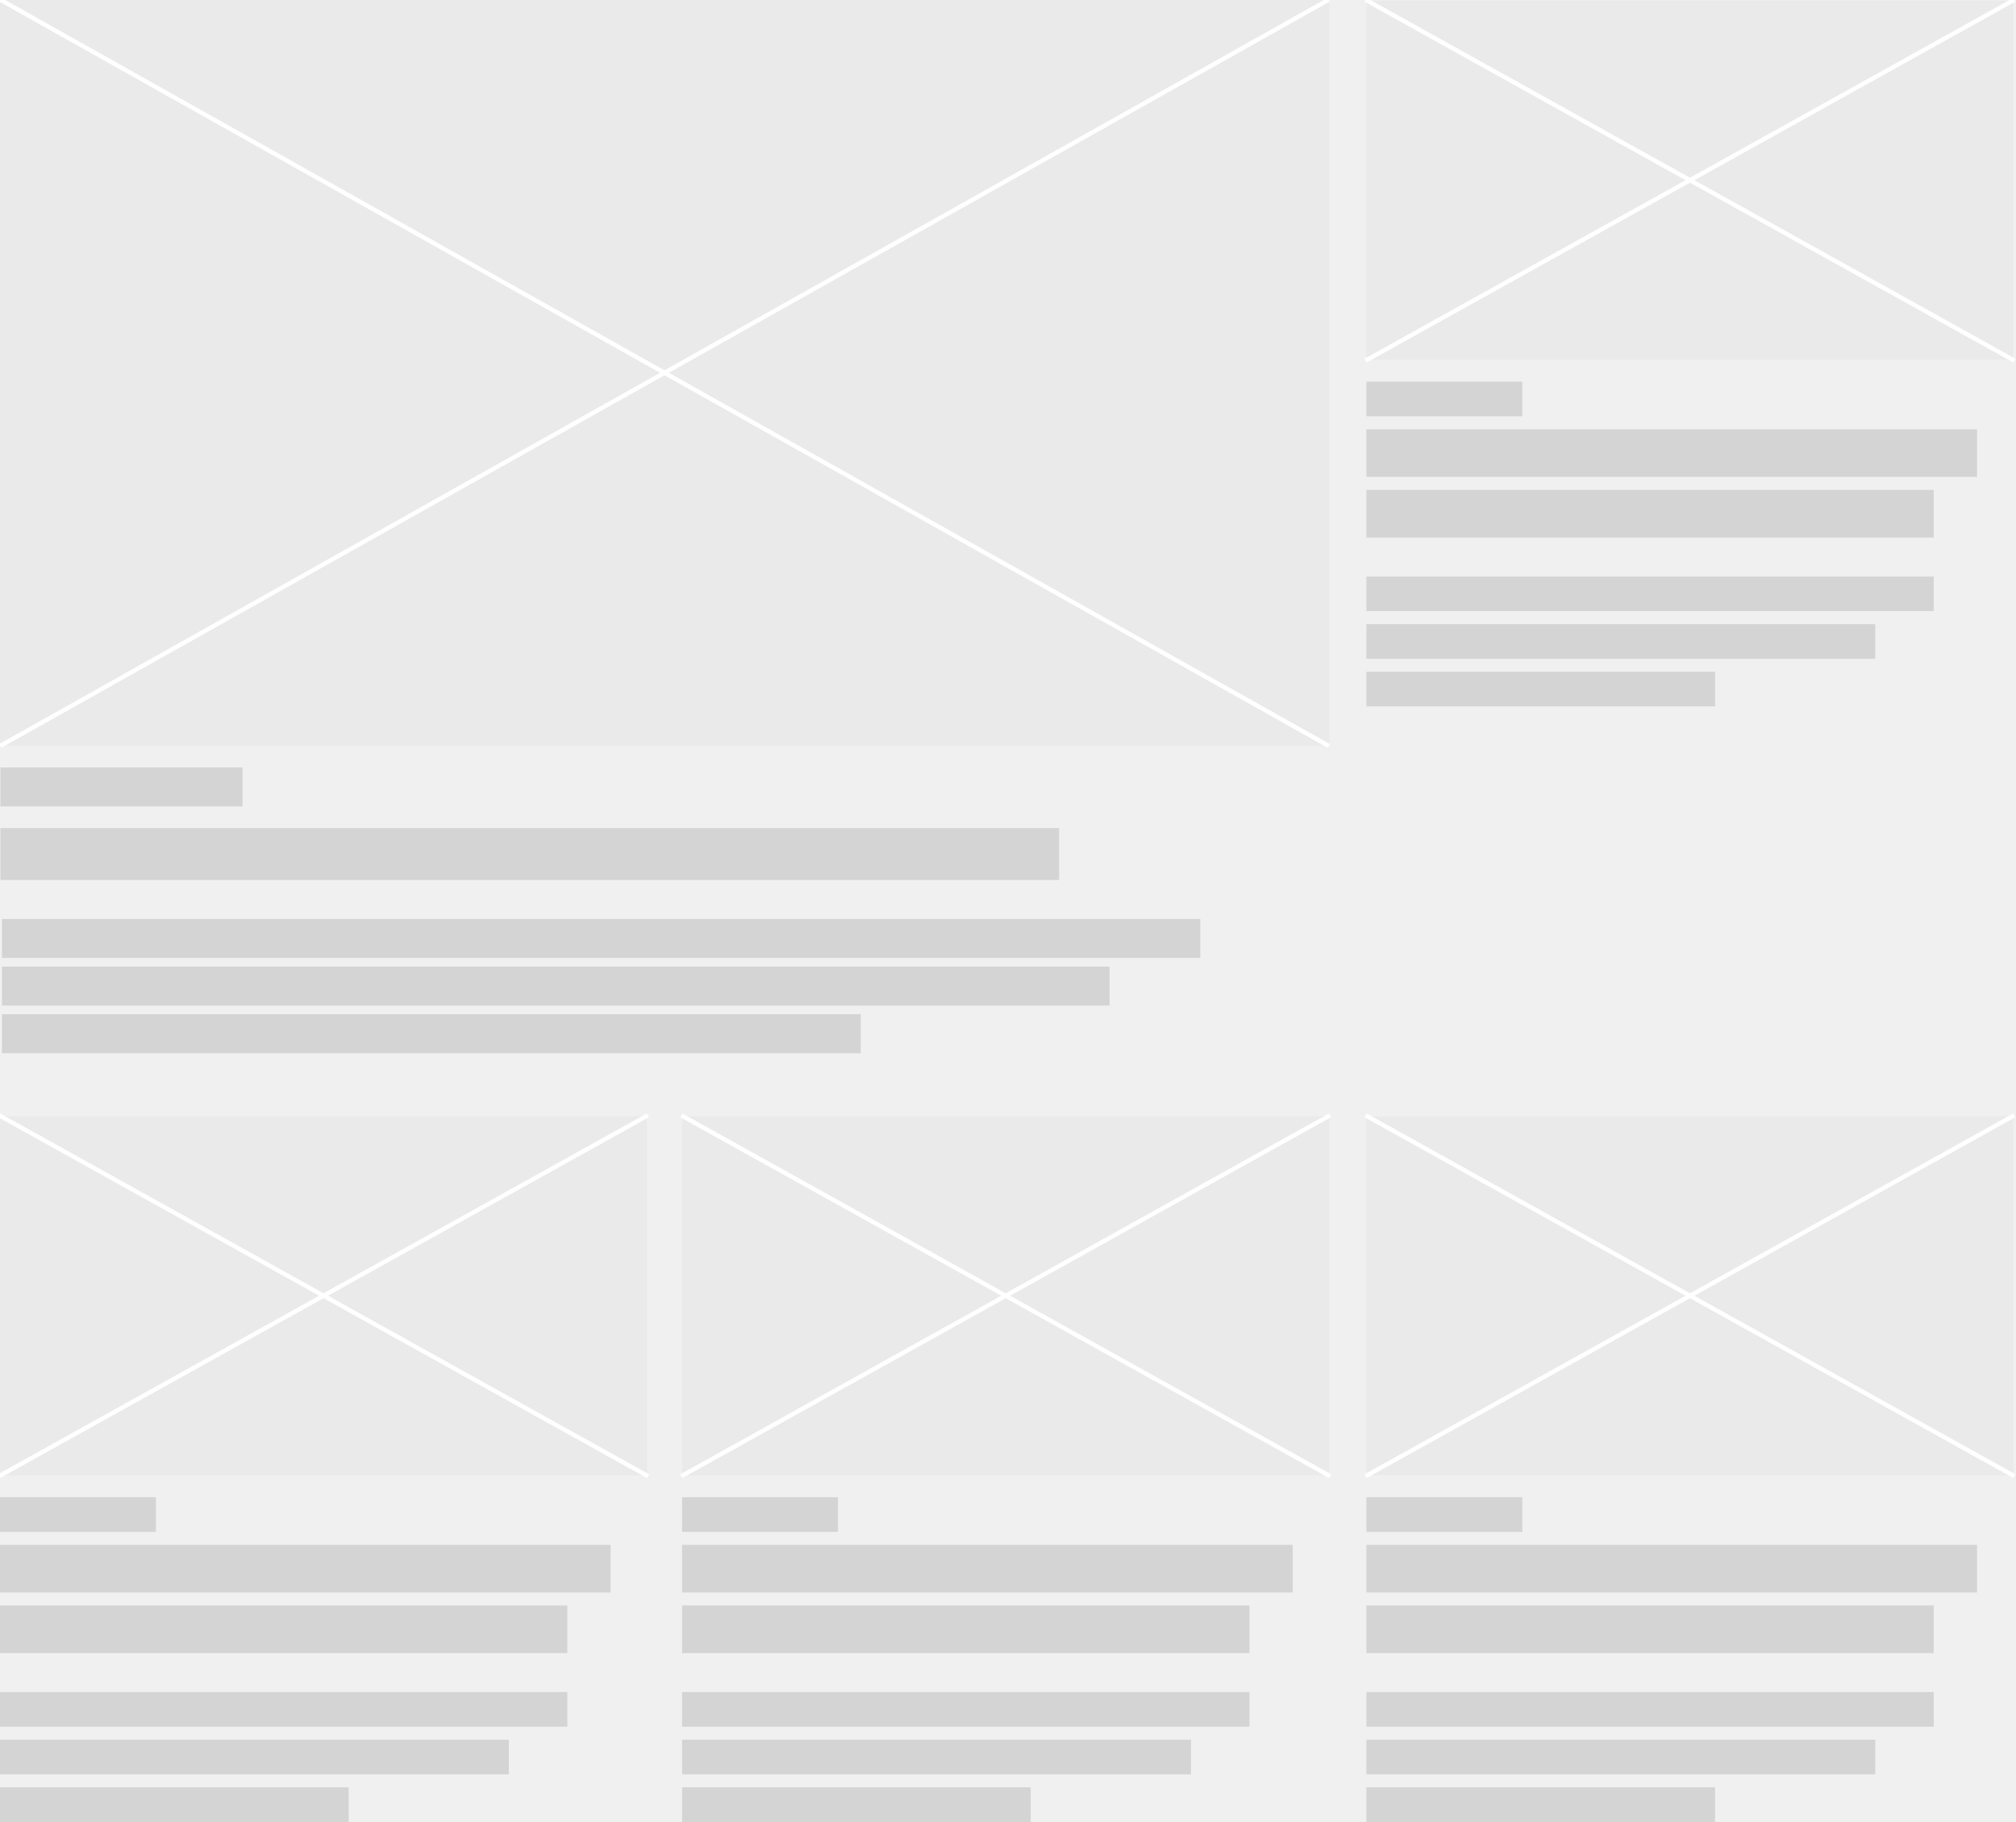
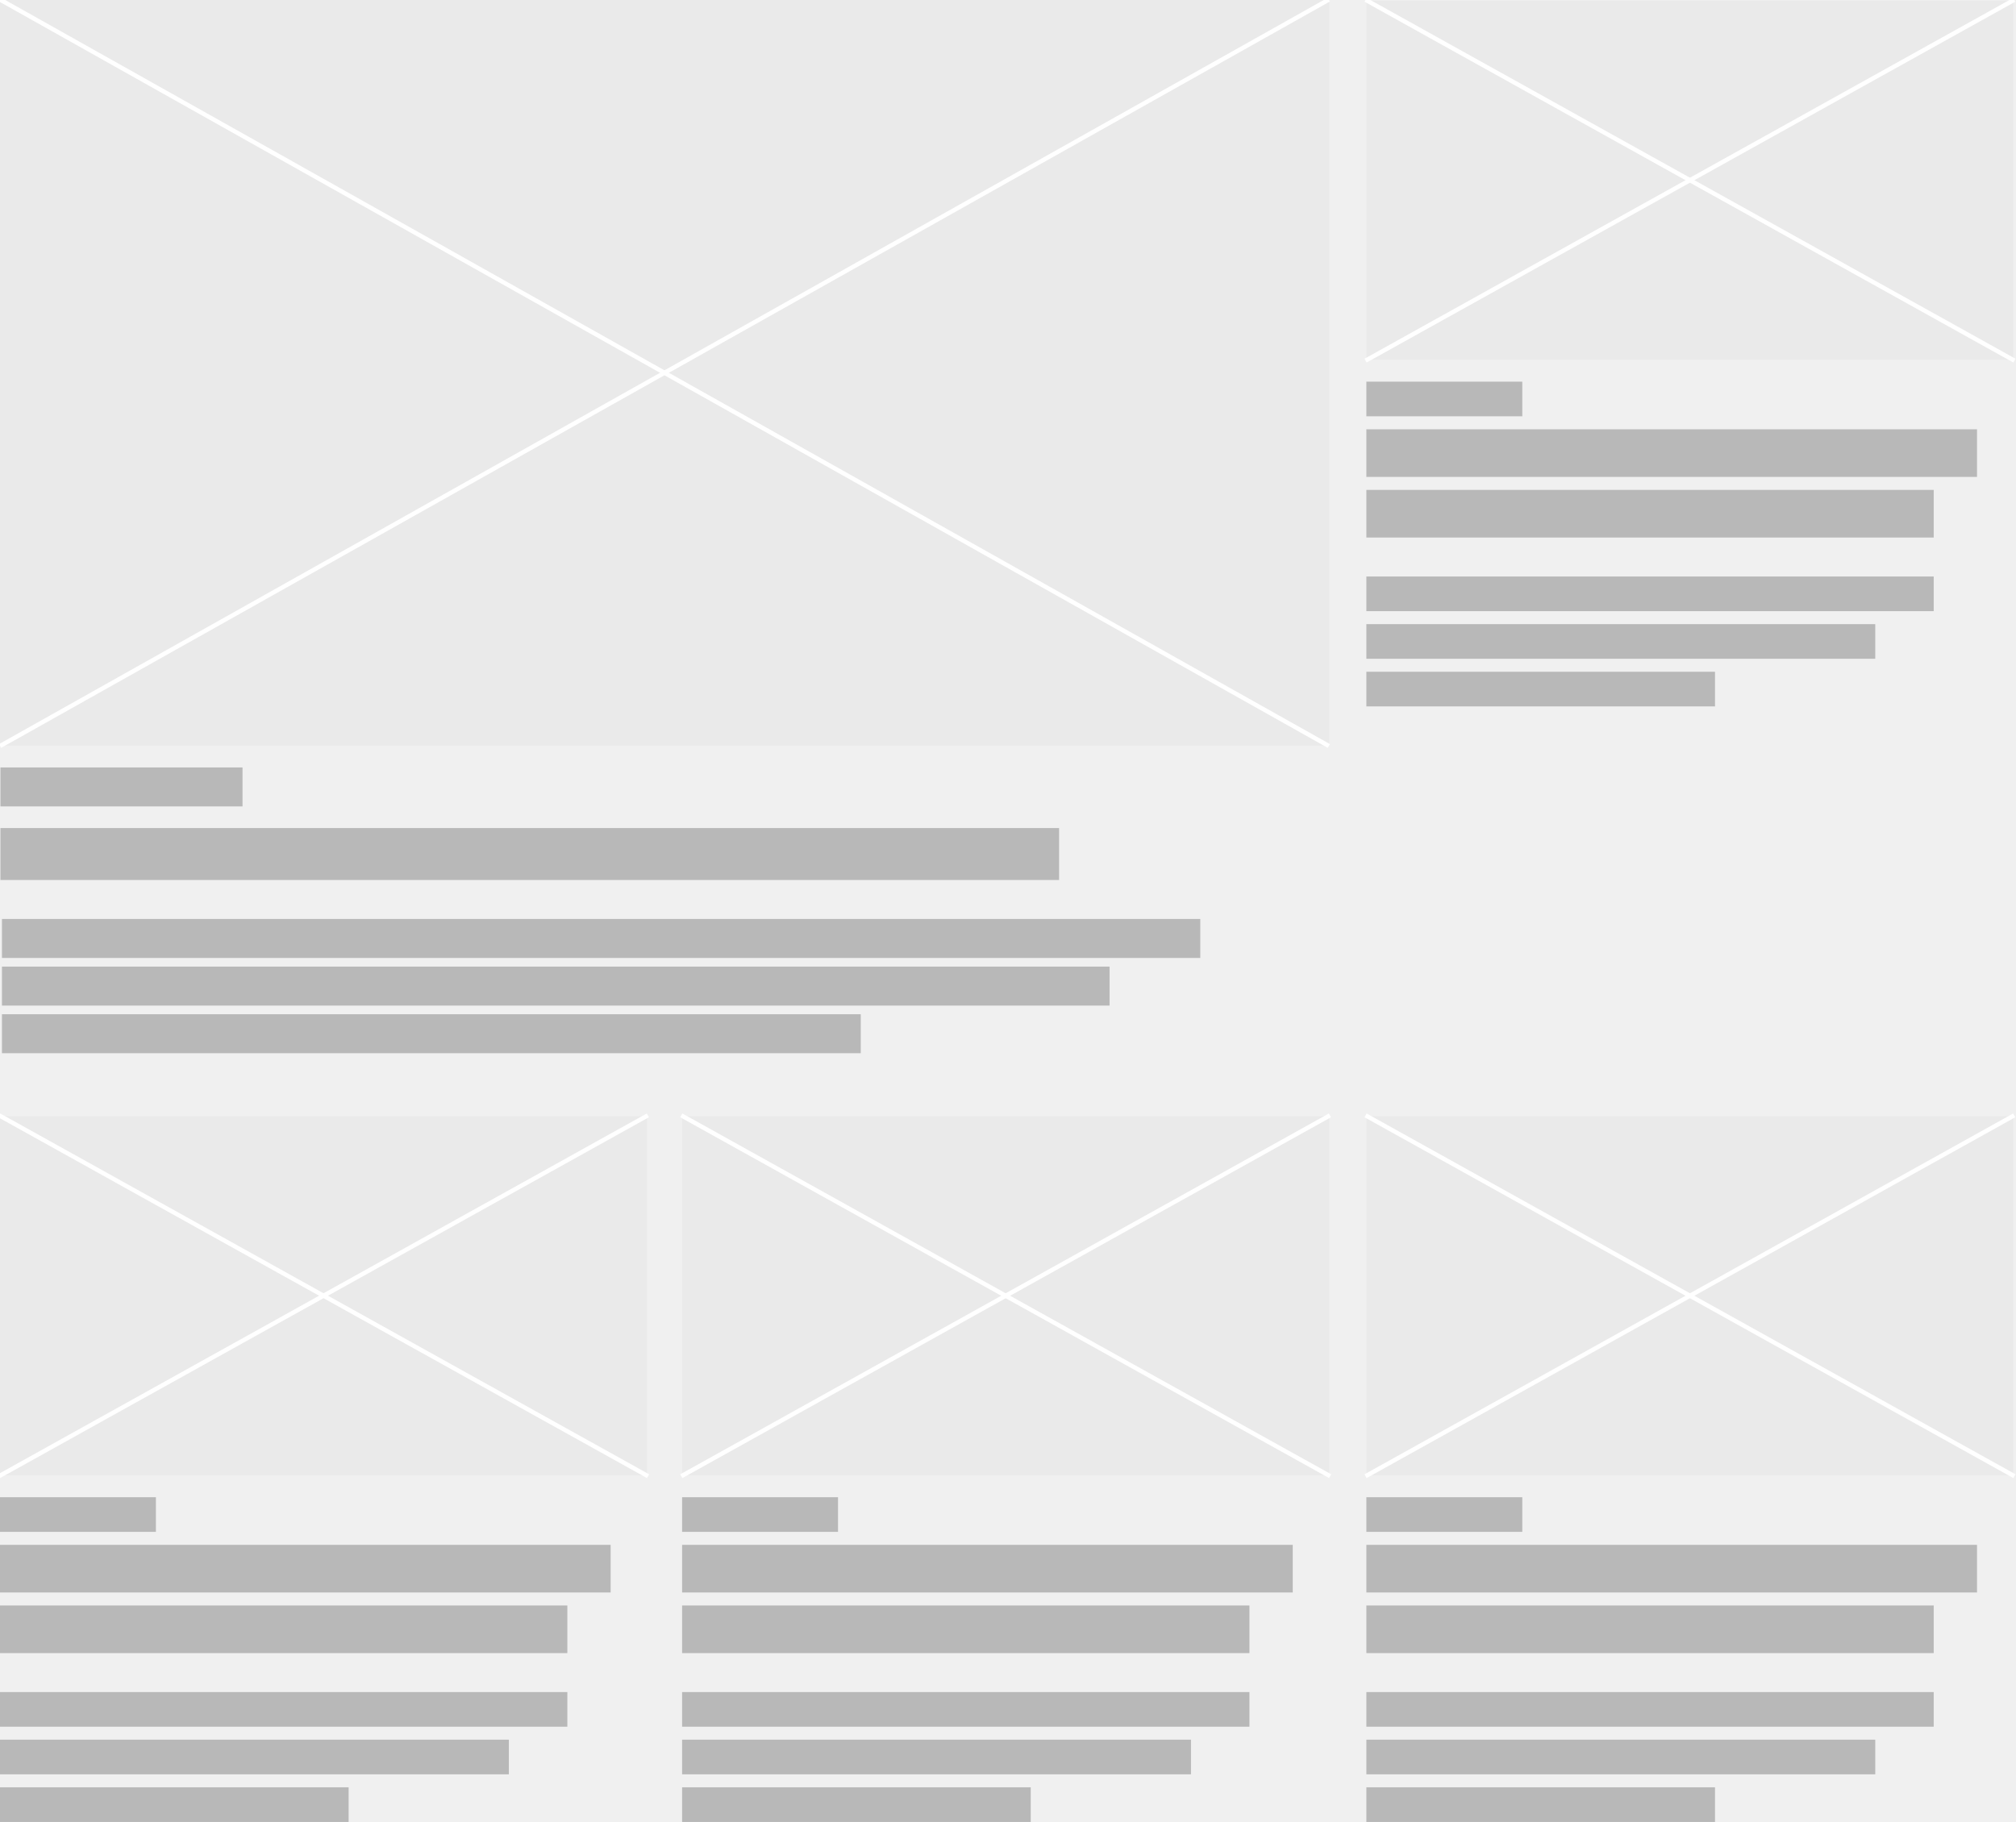
<svg xmlns="http://www.w3.org/2000/svg" version="1.1" id="Ebene_1" x="0px" y="0px" viewBox="0 0 931 841.6" style="enable-background:new 0 0 931 841.6;" xml:space="preserve">
  <style type="text/css">
	.st0{fill-rule:evenodd;clip-rule:evenodd;fill:#eaeaea;}
	.st1{fill:none;stroke:#FFFFFF;stroke-width:2;stroke-linecap:square;}
- 	.st2{fill-rule:evenodd;clip-rule:evenodd;fill:#d4d4d4;}
+ 	.st2{fill-rule:evenodd;clip-rule:evenodd;fill:#b8b8b8;}
</style>
  <g id="Bluewin-Placeholders">
    <g id="Group-10" transform="translate(2, 2)">
      <g id="Teaser-Demi" transform="translate(629, 0)">
        <g>
          <g id="image">
            <rect y="513.6" class="st0" width="298.8" height="165.9" />
            <g id="cross">
              <path id="Line" class="st1" d="M0.5,513.7l297.9,165.7" />
              <path class="st1" d="M298.3,513.7L0.5,679.4" />
            </g>
          </g>
          <rect id="Text" y="711.6" class="st2" width="282" height="22" />
          <rect y="739.6" class="st2" width="262" height="22" />
          <rect y="779.6" class="st2" width="262" height="16" />
          <rect y="689.6" class="st2" width="72" height="16" />
          <rect y="801.6" class="st2" width="235" height="16" />
          <rect y="823.6" class="st2" width="161" height="16" />
        </g>
      </g>
      <g transform="translate(310, 0)">
        <g>
          <g>
            <rect x="3" y="513.6" class="st0" width="298.8" height="165.9" />
            <g>
              <path class="st1" d="M3.5,513.7l297.9,165.7" />
              <path class="st1" d="M301.3,513.7L3.5,679.4" />
            </g>
          </g>
          <rect x="3" y="711.6" class="st2" width="282" height="22" />
          <rect x="3" y="739.6" class="st2" width="262" height="22" />
          <rect x="3" y="779.6" class="st2" width="262" height="16" />
          <rect x="3" y="689.6" class="st2" width="72" height="16" />
          <rect x="3" y="801.6" class="st2" width="235" height="16" />
          <rect x="3" y="823.6" class="st2" width="161" height="16" />
        </g>
      </g>
    </g>
  </g>
  <g transform="translate(310, 0)">
    <g>
      <g>
        <rect x="-310" y="515.6" class="st0" width="298.8" height="165.9" />
        <g>
          <path class="st1" d="M-309.5,515.7l297.9,165.7" />
          <path class="st1" d="M-11.7,515.7l-297.9,165.7" />
        </g>
      </g>
      <rect x="-310" y="713.6" class="st2" width="282" height="22" />
      <rect x="-310" y="741.6" class="st2" width="262" height="22" />
      <rect x="-310" y="781.6" class="st2" width="262" height="16" />
      <rect x="-310" y="691.6" class="st2" width="72" height="16" />
      <rect x="-310" y="803.6" class="st2" width="235" height="16" />
      <rect x="-310" y="825.6" class="st2" width="161" height="16" />
    </g>
  </g>
  <g transform="translate(310, 0)">
    <g>
      <g>
        <rect x="321" y="0.3" class="st0" width="298.8" height="165.9" />
        <g>
          <path class="st1" d="M321.5,0.4l297.9,165.7" />
          <path class="st1" d="M619.3,0.4L321.5,166.1" />
        </g>
      </g>
      <rect x="321" y="198.3" class="st2" width="282" height="22" />
      <rect x="321" y="226.3" class="st2" width="262" height="22" />
      <rect x="321" y="266.3" class="st2" width="262" height="16" />
      <rect x="321" y="176.3" class="st2" width="72" height="16" />
      <rect x="321" y="288.3" class="st2" width="235" height="16" />
      <rect x="321" y="310.3" class="st2" width="161" height="16" />
    </g>
  </g>
  <g id="Bluewin-Placeholders_1_">
    <g id="Group-9" transform="translate(0, 2)">
      <g id="Teaser-Demi_1_" transform="translate(1, 0)">
        <g id="Group-22">
          <g id="image_1_">
            <rect x="-1" y="-2" class="st0" width="613.8" height="344.4" />
            <g id="cross_1_">
              <path id="Line_1_" class="st1" d="M-0.1-1.7l611.9,343.8" />
              <path class="st1" d="M611.8-1.7L-0.1,342.1" />
            </g>
          </g>
          <g id="Group-8" transform="translate(0, 268)">
            <rect id="Text_1_" x="-0.8" y="112.5" class="st2" width="488.9" height="24" />
            <rect x="-0.1" y="154.5" class="st2" width="553.4" height="18" />
            <rect x="-0.8" y="84.5" class="st2" width="111.8" height="18" />
            <rect x="-0.1" y="176.5" class="st2" width="511.5" height="18" />
            <rect x="-0.1" y="198.5" class="st2" width="396.6" height="18" />
          </g>
        </g>
      </g>
    </g>
  </g>
</svg>
